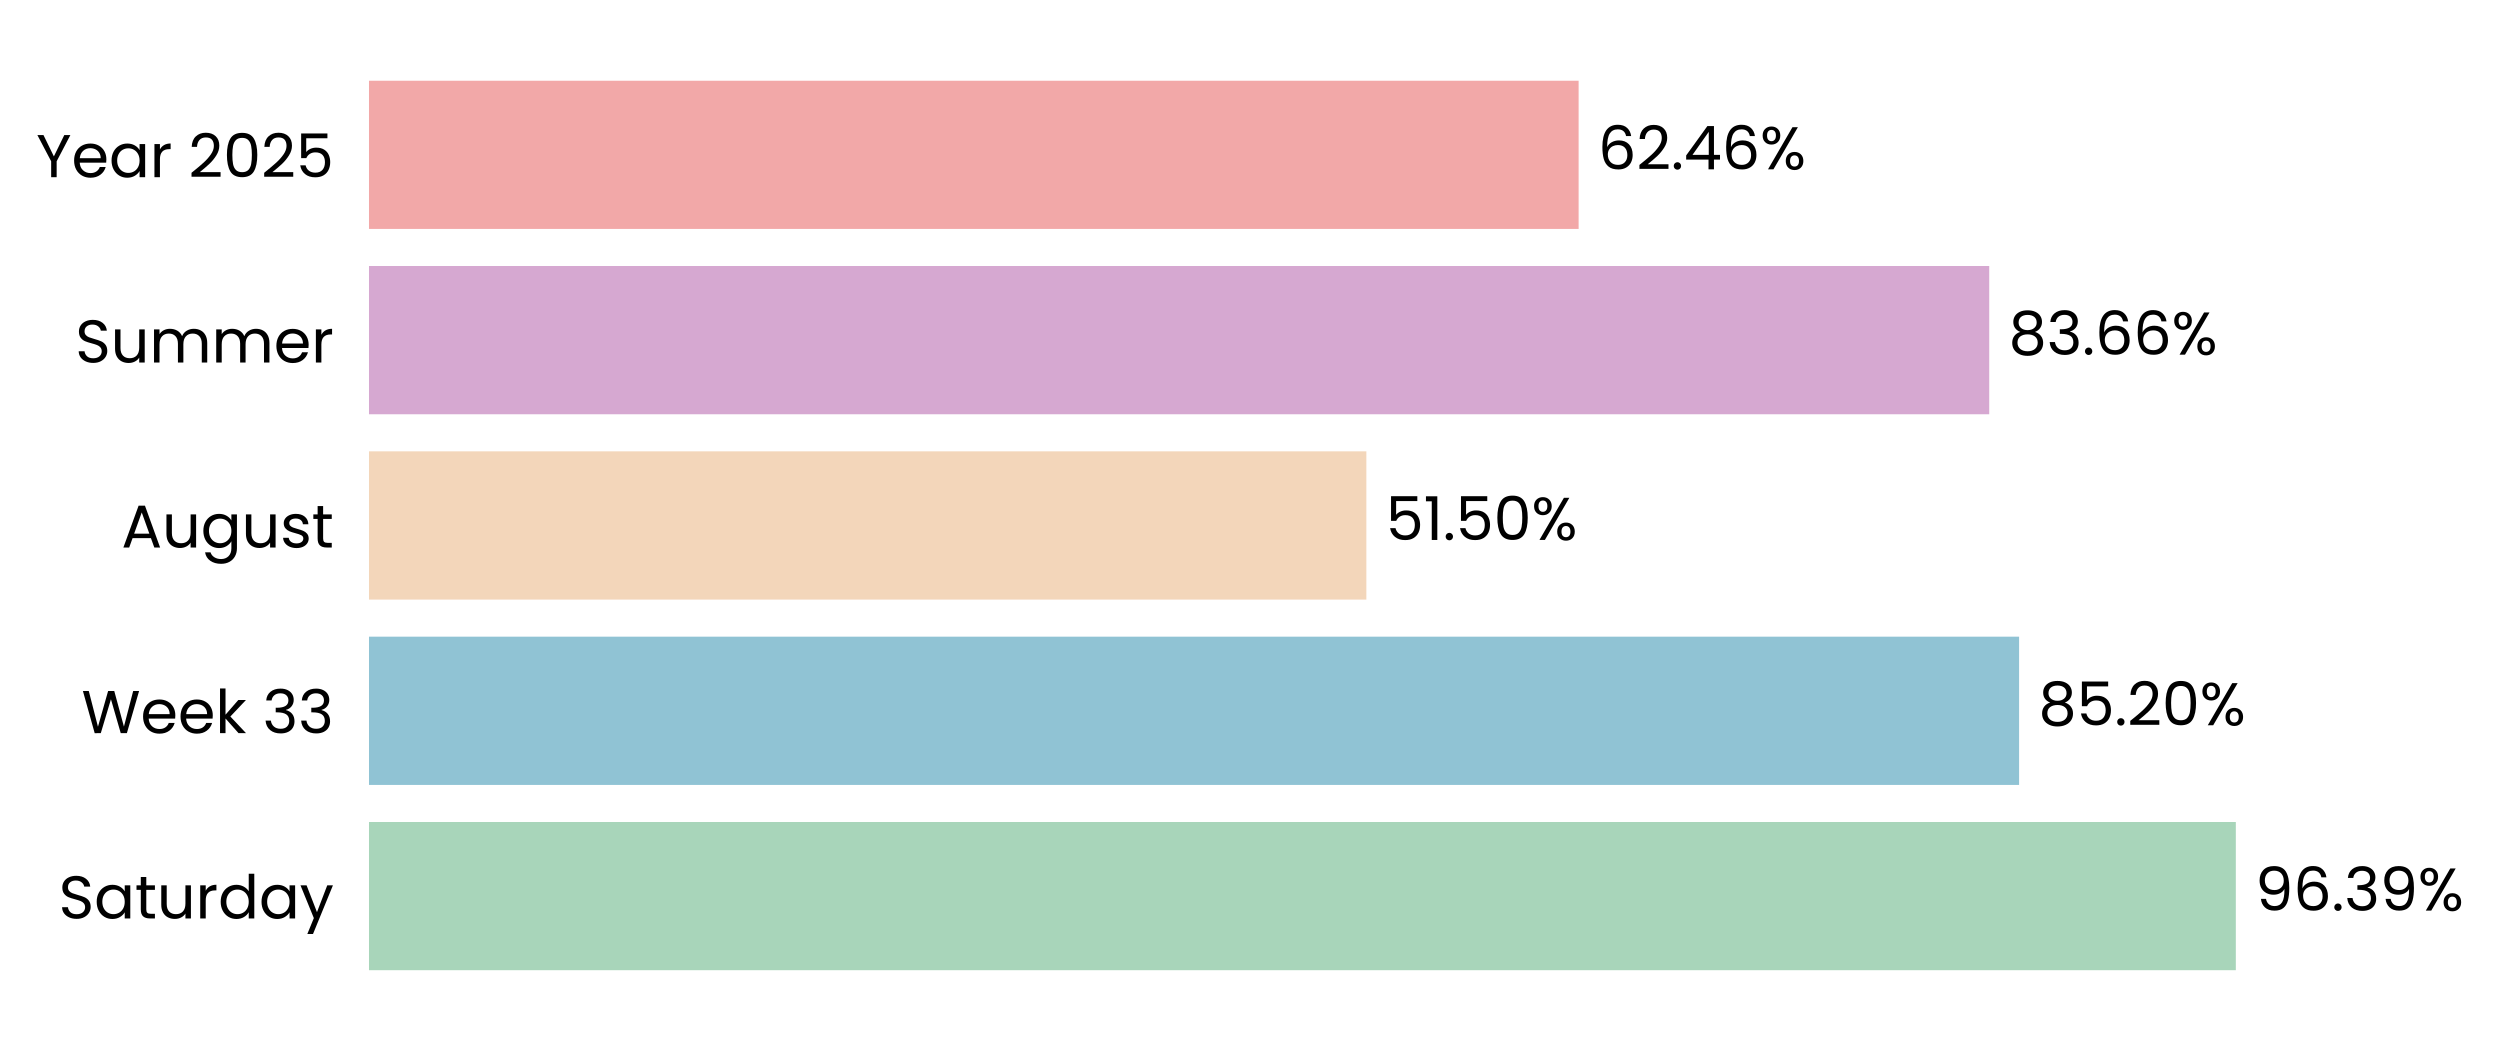
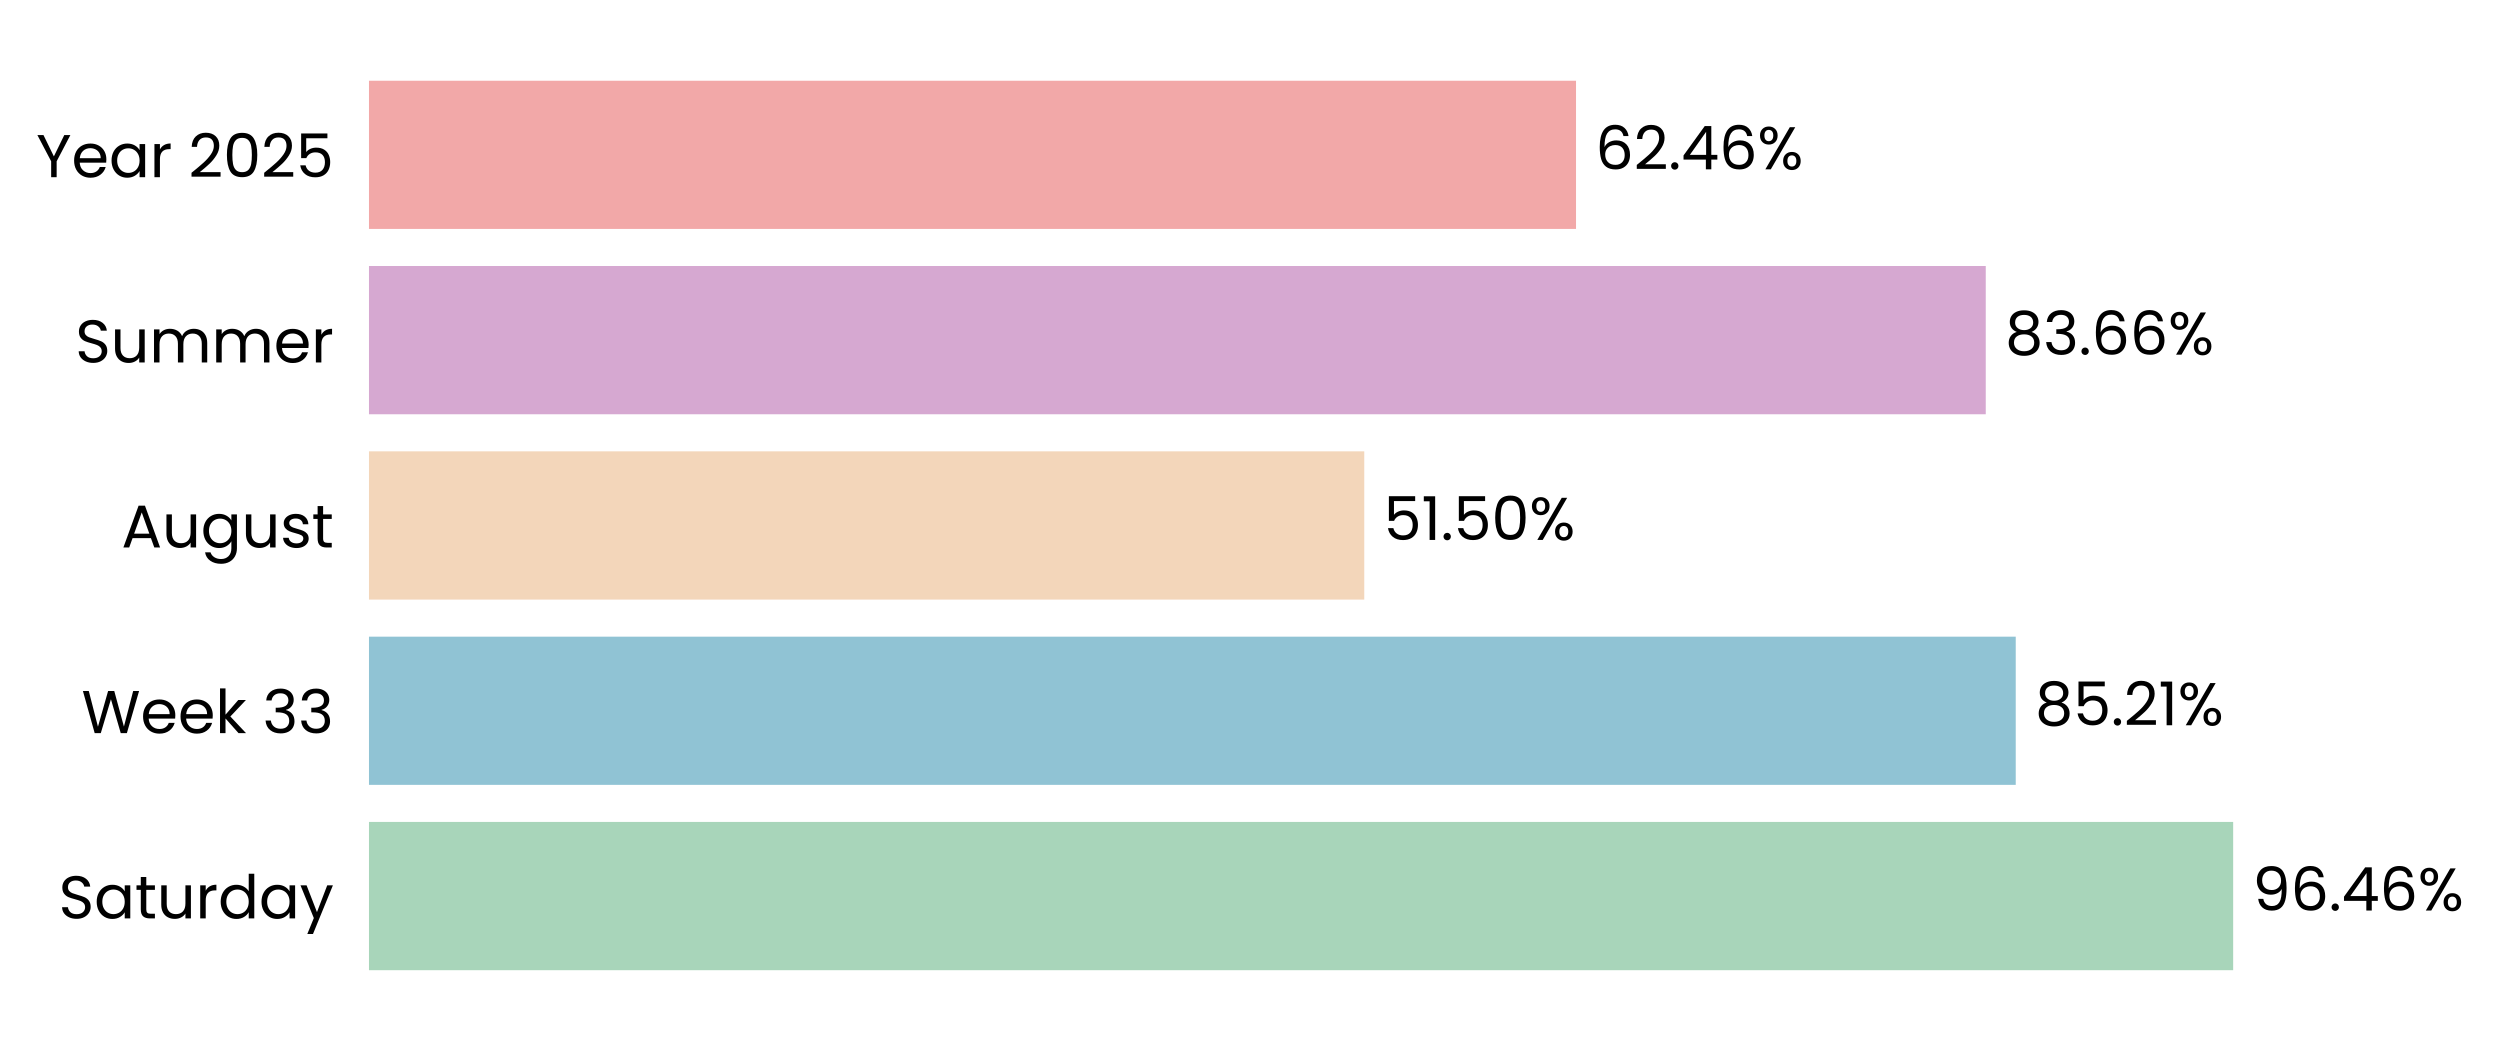
- <svg xmlns="http://www.w3.org/2000/svg" xmlns:xlink="http://www.w3.org/1999/xlink" width="496.7pt" height="208.8pt" viewBox="0 0 496.7 208.8" version="1.1">
+ <svg xmlns="http://www.w3.org/2000/svg" xmlns:xlink="http://www.w3.org/1999/xlink" width="496.717pt" height="208.8pt" viewBox="0 0 496.717 208.8" version="1.1">
  <defs>
    <style type="text/css">*{stroke-linejoin: round; stroke-linecap: butt}</style>
  </defs>
  <g id="figure_1">
    <g id="patch_1">
-       <path d="M 0 208.8  L 496.7 208.8  L 496.7 0  L 0 0  L 0 208.8  z " style="fill: none" />
+       <path d="M 0 208.8  L 496.717 208.8  L 496.717 0  L 0 0  L 0 208.8  z " style="fill: none" />
    </g>
    <g id="axes_1">
      <g id="patch_2">
-         <path d="M 73.311 201.6  L 458.11 201.6  L 458.11 7.2  L 73.311 7.2  L 73.311 201.6  z " style="fill: none" />
+         <path d="M 73.311 201.6  L 457.299 201.6  L 457.299 7.2  L 73.311 7.2  L 73.311 201.6  z " style="fill: none" />
      </g>
      <g id="patch_3">
-         <path d="M 73.311 192.764  L 444.215 192.764  L 444.215 163.309  L 73.311 163.309  z " clip-path="url(#pd31117d9f3)" style="fill: #a8d5ba" />
+         <path d="M 73.311 192.764  L 443.699 192.764  L 443.699 163.309  L 73.311 163.309  z " clip-path="url(#p902eed92d9)" style="fill: #a8d5ba" />
      </g>
      <g id="patch_4">
-         <path d="M 73.311 155.945  L 401.154 155.945  L 401.154 126.491  L 73.311 126.491  z " clip-path="url(#pd31117d9f3)" style="fill: #90c3d4" />
+         <path d="M 73.311 155.945  L 400.501 155.945  L 400.501 126.491  L 73.311 126.491  z " clip-path="url(#p902eed92d9)" style="fill: #90c3d4" />
      </g>
      <g id="patch_5">
-         <path d="M 73.311 119.127  L 271.469 119.127  L 271.469 89.673  L 73.311 89.673  z " clip-path="url(#pd31117d9f3)" style="fill: #f3d6ba" />
+         <path d="M 73.311 119.127  L 271.06 119.127  L 271.06 89.673  L 73.311 89.673  z " clip-path="url(#p902eed92d9)" style="fill: #f3d6ba" />
      </g>
      <g id="patch_6">
-         <path d="M 73.311 82.309  L 395.22 82.309  L 395.22 52.855  L 73.311 52.855  z " clip-path="url(#pd31117d9f3)" style="fill: #d6a8d1" />
+         <path d="M 73.311 82.309  L 394.544 82.309  L 394.544 52.855  L 73.311 52.855  z " clip-path="url(#p902eed92d9)" style="fill: #d6a8d1" />
      </g>
      <g id="patch_7">
-         <path d="M 73.311 45.491  L 313.641 45.491  L 313.641 16.036  L 73.311 16.036  z " clip-path="url(#pd31117d9f3)" style="fill: #f2a8a8" />
+         <path d="M 73.311 45.491  L 313.135 45.491  L 313.135 16.036  L 73.311 16.036  z " clip-path="url(#p902eed92d9)" style="fill: #f2a8a8" />
      </g>
      <g id="matplotlib.axis_1">
        <g id="ytick_1">
          <g id="text_1">
            <g transform="translate(11.65312 182.4764) scale(0.12 -0.12)">
              <defs>
                <path id="Poppins-Regular-53" d="M 1907 -45  Q 1466 -45 1117 112  Q 768 269 569 547  Q 371 826 365 1190  L 986 1190  Q 1018 877 1245 662  Q 1472 448 1907 448  Q 2323 448 2563 656  Q 2803 864 2803 1190  Q 2803 1446 2662 1606  Q 2522 1766 2310 1849  Q 2099 1933 1741 2029  Q 1299 2144 1033 2259  Q 768 2374 579 2620  Q 390 2867 390 3283  Q 390 3648 576 3929  Q 762 4211 1098 4364  Q 1434 4518 1869 4518  Q 2496 4518 2896 4204  Q 3296 3891 3347 3373  L 2707 3373  Q 2675 3629 2438 3824  Q 2202 4019 1811 4019  Q 1446 4019 1216 3830  Q 986 3642 986 3302  Q 986 3059 1123 2905  Q 1261 2752 1462 2672  Q 1664 2592 2029 2490  Q 2470 2368 2739 2249  Q 3008 2131 3200 1884  Q 3392 1638 3392 1216  Q 3392 890 3219 602  Q 3046 314 2707 134  Q 2368 -45 1907 -45  z " transform="scale(0.015625)" />
                <path id="Poppins-Regular-61" d="M 275 1766  Q 275 2304 492 2710  Q 710 3117 1091 3341  Q 1472 3565 1939 3565  Q 2400 3565 2739 3366  Q 3078 3168 3245 2867  L 3245 3507  L 3834 3507  L 3834 0  L 3245 0  L 3245 653  Q 3072 346 2729 144  Q 2387 -58 1933 -58  Q 1466 -58 1088 172  Q 710 403 492 819  Q 275 1235 275 1766  z M 3245 1760  Q 3245 2157 3085 2451  Q 2925 2746 2653 2902  Q 2381 3059 2054 3059  Q 1728 3059 1459 2905  Q 1190 2752 1030 2457  Q 870 2163 870 1766  Q 870 1363 1030 1065  Q 1190 768 1459 611  Q 1728 454 2054 454  Q 2381 454 2653 611  Q 2925 768 3085 1065  Q 3245 1363 3245 1760  z " transform="scale(0.015625)" />
                <path id="Poppins-Regular-74" d="M 1203 3027  L 1203 960  Q 1203 704 1312 598  Q 1421 493 1690 493  L 2118 493  L 2118 0  L 1594 0  Q 1107 0 864 224  Q 621 448 621 960  L 621 3027  L 166 3027  L 166 3507  L 621 3507  L 621 4390  L 1203 4390  L 1203 3507  L 2118 3507  L 2118 3027  L 1203 3027  z " transform="scale(0.015625)" />
                <path id="Poppins-Regular-75" d="M 3603 3507  L 3603 0  L 3021 0  L 3021 518  Q 2854 250 2556 99  Q 2259 -51 1901 -51  Q 1491 -51 1164 118  Q 838 288 649 627  Q 461 966 461 1453  L 461 3507  L 1037 3507  L 1037 1530  Q 1037 1011 1299 732  Q 1562 454 2016 454  Q 2483 454 2752 742  Q 3021 1030 3021 1581  L 3021 3507  L 3603 3507  z " transform="scale(0.015625)" />
                <path id="Poppins-Regular-72" d="M 1075 2938  Q 1229 3238 1513 3404  Q 1798 3571 2208 3571  L 2208 2970  L 2054 2970  Q 1075 2970 1075 1907  L 1075 0  L 493 0  L 493 3507  L 1075 3507  L 1075 2938  z " transform="scale(0.015625)" />
                <path id="Poppins-Regular-64" d="M 275 1766  Q 275 2304 492 2710  Q 710 3117 1091 3341  Q 1472 3565 1946 3565  Q 2355 3565 2707 3376  Q 3059 3187 3245 2880  L 3245 4736  L 3834 4736  L 3834 0  L 3245 0  L 3245 659  Q 3072 346 2733 144  Q 2394 -58 1939 -58  Q 1472 -58 1091 172  Q 710 403 492 819  Q 275 1235 275 1766  z M 3245 1760  Q 3245 2157 3085 2451  Q 2925 2746 2653 2902  Q 2381 3059 2054 3059  Q 1728 3059 1459 2905  Q 1190 2752 1030 2457  Q 870 2163 870 1766  Q 870 1363 1030 1065  Q 1190 768 1459 611  Q 1728 454 2054 454  Q 2381 454 2653 611  Q 2925 768 3085 1065  Q 3245 1363 3245 1760  z " transform="scale(0.015625)" />
                <path id="Poppins-Regular-79" d="M 3514 3507  L 1402 -1651  L 800 -1651  L 1491 38  L 77 3507  L 723 3507  L 1824 666  L 2912 3507  L 3514 3507  z " transform="scale(0.015625)" />
              </defs>
              <use xlink:href="#Poppins-Regular-53" />
              <use xlink:href="#Poppins-Regular-61" transform="translate(58.7 0)" />
              <use xlink:href="#Poppins-Regular-74" transform="translate(126.3 0)" />
              <use xlink:href="#Poppins-Regular-75" transform="translate(162.7 0)" />
              <use xlink:href="#Poppins-Regular-72" transform="translate(226.7 0)" />
              <use xlink:href="#Poppins-Regular-64" transform="translate(264 0)" />
              <use xlink:href="#Poppins-Regular-61" transform="translate(331.5999 0)" />
              <use xlink:href="#Poppins-Regular-79" transform="translate(399.1999 0)" />
            </g>
          </g>
        </g>
        <g id="ytick_2">
          <g id="text_2">
            <g transform="translate(16.19813 145.6582) scale(0.12 -0.12)">
              <defs>
                <path id="Poppins-Regular-57" d="M 6099 4461  L 4806 0  L 4154 0  L 3117 3590  L 2042 0  L 1395 -6  L 147 4461  L 768 4461  L 1741 678  L 2816 4461  L 3469 4461  L 4493 691  L 5472 4461  L 6099 4461  z " transform="scale(0.015625)" />
                <path id="Poppins-Regular-65" d="M 3693 1888  Q 3693 1722 3674 1536  L 870 1536  Q 902 1018 1225 726  Q 1549 435 2010 435  Q 2387 435 2640 611  Q 2893 787 2995 1082  L 3622 1082  Q 3482 576 3059 259  Q 2637 -58 2010 -58  Q 1510 -58 1116 166  Q 723 390 499 803  Q 275 1216 275 1760  Q 275 2304 492 2713  Q 710 3123 1104 3344  Q 1498 3565 2010 3565  Q 2509 3565 2893 3347  Q 3277 3130 3485 2749  Q 3693 2368 3693 1888  z M 3091 2010  Q 3091 2342 2944 2582  Q 2797 2822 2544 2947  Q 2291 3072 1984 3072  Q 1542 3072 1232 2790  Q 922 2509 877 2010  L 3091 2010  z " transform="scale(0.015625)" />
                <path id="Poppins-Regular-6b" d="M 2451 0  L 1075 1549  L 1075 0  L 493 0  L 493 4736  L 1075 4736  L 1075 1952  L 2426 3507  L 3238 3507  L 1587 1760  L 3245 0  L 2451 0  z " transform="scale(0.015625)" />
                <path id="Poppins-Regular-20" transform="scale(0.015625)" />
                <path id="Poppins-Regular-33" d="M 384 3462  Q 429 4051 838 4384  Q 1248 4717 1901 4717  Q 2336 4717 2653 4560  Q 2970 4403 3133 4134  Q 3296 3866 3296 3526  Q 3296 3130 3069 2842  Q 2842 2554 2477 2470  L 2477 2438  Q 2893 2336 3136 2035  Q 3379 1734 3379 1248  Q 3379 883 3212 592  Q 3046 301 2713 134  Q 2381 -32 1914 -32  Q 1235 -32 800 323  Q 365 678 314 1331  L 877 1331  Q 922 947 1190 704  Q 1459 461 1907 461  Q 2355 461 2588 694  Q 2822 928 2822 1299  Q 2822 1779 2502 1990  Q 2182 2202 1536 2202  L 1389 2202  L 1389 2688  L 1542 2688  Q 2131 2694 2432 2883  Q 2733 3072 2733 3469  Q 2733 3808 2512 4013  Q 2291 4218 1882 4218  Q 1485 4218 1241 4013  Q 998 3808 954 3462  L 384 3462  z " transform="scale(0.015625)" />
              </defs>
              <use xlink:href="#Poppins-Regular-57" />
              <use xlink:href="#Poppins-Regular-65" transform="translate(97.59999 0)" />
              <use xlink:href="#Poppins-Regular-65" transform="translate(159.6 0)" />
              <use xlink:href="#Poppins-Regular-6b" transform="translate(221.6 0)" />
              <use xlink:href="#Poppins-Regular-20" transform="translate(273.0999 0)" />
              <use xlink:href="#Poppins-Regular-33" transform="translate(299.7999 0)" />
              <use xlink:href="#Poppins-Regular-33" transform="translate(358.6999 0)" />
            </g>
          </g>
        </g>
        <g id="ytick_3">
          <g id="text_3">
            <g transform="translate(24.11812 108.78) scale(0.12 -0.12)">
              <defs>
                <path id="Poppins-Regular-41" d="M 3130 992  L 1184 992  L 826 0  L 211 0  L 1824 4435  L 2496 4435  L 4102 0  L 3488 0  L 3130 992  z M 2963 1466  L 2157 3718  L 1350 1466  L 2963 1466  z " transform="scale(0.015625)" />
                <path id="Poppins-Regular-67" d="M 1939 3565  Q 2394 3565 2736 3366  Q 3078 3168 3245 2867  L 3245 3507  L 3834 3507  L 3834 -77  Q 3834 -557 3629 -931  Q 3424 -1306 3043 -1517  Q 2662 -1728 2157 -1728  Q 1466 -1728 1005 -1401  Q 544 -1075 461 -512  L 1037 -512  Q 1133 -832 1433 -1027  Q 1734 -1222 2157 -1222  Q 2637 -1222 2941 -921  Q 3245 -621 3245 -77  L 3245 659  Q 3072 352 2733 147  Q 2394 -58 1939 -58  Q 1472 -58 1091 172  Q 710 403 492 819  Q 275 1235 275 1766  Q 275 2304 492 2710  Q 710 3117 1091 3341  Q 1472 3565 1939 3565  z M 3245 1760  Q 3245 2157 3085 2451  Q 2925 2746 2653 2902  Q 2381 3059 2054 3059  Q 1728 3059 1459 2905  Q 1190 2752 1030 2457  Q 870 2163 870 1766  Q 870 1363 1030 1065  Q 1190 768 1459 611  Q 1728 454 2054 454  Q 2381 454 2653 611  Q 2925 768 3085 1065  Q 3245 1363 3245 1760  z " transform="scale(0.015625)" />
                <path id="Poppins-Regular-73" d="M 1734 -58  Q 1331 -58 1011 80  Q 691 218 505 464  Q 320 710 301 1030  L 902 1030  Q 928 768 1149 601  Q 1370 435 1728 435  Q 2061 435 2253 582  Q 2445 730 2445 954  Q 2445 1184 2240 1296  Q 2035 1408 1606 1517  Q 1216 1619 969 1724  Q 723 1830 547 2038  Q 371 2246 371 2586  Q 371 2854 531 3078  Q 691 3302 985 3433  Q 1280 3565 1658 3565  Q 2240 3565 2598 3270  Q 2957 2976 2982 2464  L 2400 2464  Q 2381 2739 2179 2905  Q 1978 3072 1638 3072  Q 1325 3072 1139 2937  Q 954 2803 954 2586  Q 954 2413 1066 2301  Q 1178 2189 1347 2121  Q 1517 2054 1818 1971  Q 2195 1869 2432 1769  Q 2669 1670 2838 1472  Q 3008 1274 3014 954  Q 3014 666 2854 435  Q 2694 205 2403 73  Q 2112 -58 1734 -58  z " transform="scale(0.015625)" />
              </defs>
              <use xlink:href="#Poppins-Regular-41" />
              <use xlink:href="#Poppins-Regular-75" transform="translate(67.39999 0)" />
              <use xlink:href="#Poppins-Regular-67" transform="translate(131.4 0)" />
              <use xlink:href="#Poppins-Regular-75" transform="translate(199 0)" />
              <use xlink:href="#Poppins-Regular-73" transform="translate(263 0)" />
              <use xlink:href="#Poppins-Regular-74" transform="translate(315.2 0)" />
            </g>
          </g>
        </g>
        <g id="ytick_4">
          <g id="text_4">
            <g transform="translate(14.95125 72.02182) scale(0.12 -0.12)">
              <defs>
                <path id="Poppins-Regular-6d" d="M 4710 3571  Q 5120 3571 5440 3401  Q 5760 3232 5945 2893  Q 6131 2554 6131 2067  L 6131 0  L 5555 0  L 5555 1984  Q 5555 2509 5296 2787  Q 5037 3066 4595 3066  Q 4141 3066 3872 2774  Q 3603 2483 3603 1933  L 3603 0  L 3027 0  L 3027 1984  Q 3027 2509 2768 2787  Q 2509 3066 2067 3066  Q 1613 3066 1344 2774  Q 1075 2483 1075 1933  L 1075 0  L 493 0  L 493 3507  L 1075 3507  L 1075 3002  Q 1248 3277 1539 3424  Q 1830 3571 2182 3571  Q 2624 3571 2963 3372  Q 3302 3174 3469 2790  Q 3616 3162 3955 3366  Q 4294 3571 4710 3571  z " transform="scale(0.015625)" />
              </defs>
              <use xlink:href="#Poppins-Regular-53" />
              <use xlink:href="#Poppins-Regular-75" transform="translate(58.7 0)" />
              <use xlink:href="#Poppins-Regular-6d" transform="translate(122.7 0)" />
              <use xlink:href="#Poppins-Regular-6d" transform="translate(225.7 0)" />
              <use xlink:href="#Poppins-Regular-65" transform="translate(328.7 0)" />
              <use xlink:href="#Poppins-Regular-72" transform="translate(390.6999 0)" />
            </g>
          </g>
        </g>
        <g id="ytick_5">
          <g id="text_5">
            <g transform="translate(7.2 35.20364) scale(0.12 -0.12)">
              <defs>
                <path id="Poppins-Regular-59" d="M 3616 4461  L 2163 1683  L 2163 0  L 1581 0  L 1581 1683  L 122 4461  L 768 4461  L 1869 2202  L 2970 4461  L 3616 4461  z " transform="scale(0.015625)" />
                <path id="Poppins-Regular-32" d="M 326 467  Q 1139 1120 1600 1539  Q 2061 1958 2377 2416  Q 2694 2874 2694 3315  Q 2694 3731 2492 3971  Q 2291 4211 1843 4211  Q 1408 4211 1168 3939  Q 928 3667 909 3213  L 346 3213  Q 371 3930 780 4320  Q 1190 4710 1837 4710  Q 2496 4710 2883 4345  Q 3270 3981 3270 3341  Q 3270 2810 2953 2307  Q 2637 1805 2233 1424  Q 1830 1043 1203 538  L 3405 538  L 3405 51  L 326 51  L 326 467  z " transform="scale(0.015625)" />
                <path id="Poppins-Regular-30" d="M 397 2362  Q 397 3462 755 4080  Q 1114 4698 2010 4698  Q 2899 4698 3257 4080  Q 3616 3462 3616 2362  Q 3616 1242 3257 621  Q 2899 0 2010 0  Q 1114 0 755 621  Q 397 1242 397 2362  z M 3040 2362  Q 3040 2918 2966 3305  Q 2893 3693 2665 3929  Q 2438 4166 2010 4166  Q 1574 4166 1347 3929  Q 1120 3693 1046 3305  Q 973 2918 973 2362  Q 973 1786 1046 1395  Q 1120 1005 1347 768  Q 1574 531 2010 531  Q 2438 531 2665 768  Q 2893 1005 2966 1395  Q 3040 1786 3040 2362  z " transform="scale(0.015625)" />
                <path id="Poppins-Regular-35" d="M 3347 4122  L 1101 4122  L 1101 2662  Q 1248 2867 1536 2998  Q 1824 3130 2157 3130  Q 2688 3130 3021 2909  Q 3354 2688 3498 2339  Q 3642 1990 3642 1600  Q 3642 1139 3469 774  Q 3296 410 2941 198  Q 2586 -13 2061 -13  Q 1389 -13 973 332  Q 557 678 467 1254  L 1037 1254  Q 1120 890 1389 685  Q 1658 480 2067 480  Q 2573 480 2829 784  Q 3085 1088 3085 1587  Q 3085 2086 2829 2358  Q 2573 2630 2074 2630  Q 1734 2630 1481 2467  Q 1229 2304 1114 2022  L 563 2022  L 563 4634  L 3347 4634  L 3347 4122  z " transform="scale(0.015625)" />
              </defs>
              <use xlink:href="#Poppins-Regular-59" />
              <use xlink:href="#Poppins-Regular-65" transform="translate(58.39999 0)" />
              <use xlink:href="#Poppins-Regular-61" transform="translate(120.4 0)" />
              <use xlink:href="#Poppins-Regular-72" transform="translate(188 0)" />
              <use xlink:href="#Poppins-Regular-20" transform="translate(225.3 0)" />
              <use xlink:href="#Poppins-Regular-32" transform="translate(252 0)" />
              <use xlink:href="#Poppins-Regular-30" transform="translate(309.4999 0)" />
              <use xlink:href="#Poppins-Regular-32" transform="translate(372.2999 0)" />
              <use xlink:href="#Poppins-Regular-35" transform="translate(429.7999 0)" />
            </g>
          </g>
        </g>
      </g>
      <g id="text_6">
-         <g transform="translate(448.0627 180.9164) scale(0.12 -0.12)">
+         <g transform="translate(447.5393 180.9164) scale(0.12 -0.12)">
          <defs>
            <path id="Poppins-Regular-39" d="M 1146 1242  Q 1210 877 1443 678  Q 1677 480 2074 480  Q 2605 480 2857 896  Q 3110 1312 3098 2298  Q 2963 2010 2649 1846  Q 2336 1683 1952 1683  Q 1523 1683 1187 1859  Q 851 2035 659 2374  Q 467 2714 467 3194  Q 467 3878 864 4297  Q 1261 4717 1990 4717  Q 2886 4717 3248 4134  Q 3610 3552 3610 2400  Q 3610 1594 3466 1069  Q 3322 544 2979 269  Q 2637 -6 2042 -6  Q 1389 -6 1024 346  Q 659 698 608 1242  L 1146 1242  z M 2048 2176  Q 2477 2176 2752 2441  Q 3027 2707 3027 3162  Q 3027 3642 2758 3936  Q 2490 4230 2003 4230  Q 1555 4230 1289 3948  Q 1024 3667 1024 3206  Q 1024 2739 1286 2457  Q 1549 2176 2048 2176  z " transform="scale(0.015625)" />
            <path id="Poppins-Regular-36" d="M 2976 3526  Q 2835 4237 2099 4237  Q 1530 4237 1248 3798  Q 966 3360 973 2355  Q 1120 2688 1462 2877  Q 1805 3066 2227 3066  Q 2886 3066 3280 2656  Q 3674 2246 3674 1523  Q 3674 1088 3504 742  Q 3334 397 2992 192  Q 2650 -13 2163 -13  Q 1504 -13 1133 281  Q 762 576 614 1094  Q 467 1613 467 2374  Q 467 4723 2106 4723  Q 2733 4723 3091 4384  Q 3450 4045 3514 3526  L 2976 3526  z M 2106 2573  Q 1830 2573 1587 2461  Q 1344 2349 1193 2121  Q 1043 1894 1043 1568  Q 1043 1082 1324 778  Q 1606 474 2131 474  Q 2579 474 2844 752  Q 3110 1030 3110 1504  Q 3110 2003 2854 2288  Q 2598 2573 2106 2573  z " transform="scale(0.015625)" />
            <path id="Poppins-Regular-2e" d="M 678 -38  Q 512 -38 397 77  Q 282 192 282 358  Q 282 525 397 640  Q 512 755 678 755  Q 838 755 950 640  Q 1062 525 1062 358  Q 1062 192 950 77  Q 838 -38 678 -38  z " transform="scale(0.015625)" />
+             <path id="Poppins-Regular-34" d="M 256 1030  L 256 1472  L 2502 4582  L 3200 4582  L 3200 1536  L 3840 1536  L 3840 1030  L 3200 1030  L 3200 0  L 2624 0  L 2624 1030  L 256 1030  z M 2650 3974  L 928 1536  L 2650 1536  L 2650 3974  z " transform="scale(0.015625)" />
            <path id="Poppins-Regular-25" d="M 269 3584  Q 269 4019 531 4278  Q 794 4538 1203 4538  Q 1613 4538 1875 4278  Q 2138 4019 2138 3584  Q 2138 3142 1875 2883  Q 1613 2624 1203 2624  Q 794 2624 531 2883  Q 269 3142 269 3584  z M 4006 4467  L 1414 0  L 838 0  L 3430 4467  L 4006 4467  z M 1203 4179  Q 986 4179 861 4028  Q 736 3878 736 3584  Q 736 3290 861 3136  Q 986 2982 1203 2982  Q 1421 2982 1549 3139  Q 1677 3296 1677 3584  Q 1677 3878 1549 4028  Q 1421 4179 1203 4179  z M 2720 883  Q 2720 1325 2982 1584  Q 3245 1843 3654 1843  Q 4064 1843 4323 1584  Q 4582 1325 4582 883  Q 4582 448 4323 185  Q 4064 -77 3654 -77  Q 3245 -77 2982 182  Q 2720 442 2720 883  z M 3648 1478  Q 3430 1478 3302 1328  Q 3174 1178 3174 883  Q 3174 595 3302 444  Q 3430 294 3648 294  Q 3866 294 3994 444  Q 4122 595 4122 883  Q 4122 1178 3994 1328  Q 3866 1478 3648 1478  z " transform="scale(0.015625)" />
          </defs>
          <use xlink:href="#Poppins-Regular-39" />
          <use xlink:href="#Poppins-Regular-36" transform="translate(62.99999 0)" />
          <use xlink:href="#Poppins-Regular-2e" transform="translate(126.5 0)" />
-           <use xlink:href="#Poppins-Regular-33" transform="translate(147.5 0)" />
-           <use xlink:href="#Poppins-Regular-39" transform="translate(206.3999 0)" />
-           <use xlink:href="#Poppins-Regular-25" transform="translate(269.3999 0)" />
+           <use xlink:href="#Poppins-Regular-34" transform="translate(147.5 0)" />
+           <use xlink:href="#Poppins-Regular-36" transform="translate(210.3999 0)" />
+           <use xlink:href="#Poppins-Regular-25" transform="translate(273.8999 0)" />
        </g>
      </g>
      <g id="text_7">
-         <g transform="translate(405.0019 144.0982) scale(0.12 -0.12)">
+         <g transform="translate(404.3407 144.0982) scale(0.12 -0.12)">
          <defs>
            <path id="Poppins-Regular-38" d="M 1242 2406  Q 883 2547 691 2816  Q 499 3085 499 3469  Q 499 3814 672 4092  Q 845 4371 1187 4534  Q 1530 4698 2016 4698  Q 2502 4698 2844 4534  Q 3187 4371 3363 4092  Q 3539 3814 3539 3469  Q 3539 3098 3340 2819  Q 3142 2541 2797 2406  Q 3194 2285 3427 1981  Q 3661 1677 3661 1248  Q 3661 832 3456 521  Q 3251 211 2876 41  Q 2502 -128 2016 -128  Q 1530 -128 1162 41  Q 794 211 589 521  Q 384 832 384 1248  Q 384 1677 614 1984  Q 845 2291 1242 2406  z M 2976 3398  Q 2976 3789 2720 4000  Q 2464 4211 2016 4211  Q 1574 4211 1318 4000  Q 1062 3789 1062 3392  Q 1062 3034 1328 2816  Q 1594 2598 2016 2598  Q 2445 2598 2710 2819  Q 2976 3040 2976 3398  z M 2016 2150  Q 1542 2150 1241 1929  Q 941 1709 941 1267  Q 941 858 1232 608  Q 1523 358 2016 358  Q 2509 358 2797 608  Q 3085 858 3085 1267  Q 3085 1696 2790 1923  Q 2496 2150 2016 2150  z " transform="scale(0.015625)" />
+             <path id="Poppins-Regular-31" d="M 243 4096  L 243 4627  L 1446 4627  L 1446 0  L 858 0  L 858 4096  L 243 4096  z " transform="scale(0.015625)" />
          </defs>
          <use xlink:href="#Poppins-Regular-38" />
          <use xlink:href="#Poppins-Regular-35" transform="translate(63.09999 0)" />
          <use xlink:href="#Poppins-Regular-2e" transform="translate(125.9 0)" />
          <use xlink:href="#Poppins-Regular-32" transform="translate(146.9 0)" />
-           <use xlink:href="#Poppins-Regular-30" transform="translate(204.3999 0)" />
-           <use xlink:href="#Poppins-Regular-25" transform="translate(267.1999 0)" />
+           <use xlink:href="#Poppins-Regular-31" transform="translate(204.3999 0)" />
+           <use xlink:href="#Poppins-Regular-25" transform="translate(236.3999 0)" />
        </g>
      </g>
      <g id="text_8">
-         <g transform="translate(275.3169 107.28) scale(0.12 -0.12)">
-           <defs>
-             <path id="Poppins-Regular-31" d="M 243 4096  L 243 4627  L 1446 4627  L 1446 0  L 858 0  L 858 4096  L 243 4096  z " transform="scale(0.015625)" />
-           </defs>
+         <g transform="translate(274.8997 107.28) scale(0.12 -0.12)">
          <use xlink:href="#Poppins-Regular-35" />
          <use xlink:href="#Poppins-Regular-31" transform="translate(62.79999 0)" />
          <use xlink:href="#Poppins-Regular-2e" transform="translate(94.79997 0)" />
          <use xlink:href="#Poppins-Regular-35" transform="translate(115.8 0)" />
          <use xlink:href="#Poppins-Regular-30" transform="translate(178.5999 0)" />
          <use xlink:href="#Poppins-Regular-25" transform="translate(241.3999 0)" />
        </g>
      </g>
      <g id="text_9">
-         <g transform="translate(399.0682 70.46182) scale(0.12 -0.12)">
+         <g transform="translate(398.3844 70.46182) scale(0.12 -0.12)">
          <use xlink:href="#Poppins-Regular-38" />
          <use xlink:href="#Poppins-Regular-33" transform="translate(63.09999 0)" />
          <use xlink:href="#Poppins-Regular-2e" transform="translate(122 0)" />
          <use xlink:href="#Poppins-Regular-36" transform="translate(143 0)" />
          <use xlink:href="#Poppins-Regular-36" transform="translate(206.5 0)" />
          <use xlink:href="#Poppins-Regular-25" transform="translate(269.9999 0)" />
        </g>
      </g>
      <g id="text_10">
-         <g transform="translate(317.4888 33.64364) scale(0.12 -0.12)">
-           <defs>
-             <path id="Poppins-Regular-34" d="M 256 1030  L 256 1472  L 2502 4582  L 3200 4582  L 3200 1536  L 3840 1536  L 3840 1030  L 3200 1030  L 3200 0  L 2624 0  L 2624 1030  L 256 1030  z M 2650 3974  L 928 1536  L 2650 1536  L 2650 3974  z " transform="scale(0.015625)" />
-           </defs>
+         <g transform="translate(316.9747 33.64364) scale(0.12 -0.12)">
          <use xlink:href="#Poppins-Regular-36" />
          <use xlink:href="#Poppins-Regular-32" transform="translate(63.49999 0)" />
          <use xlink:href="#Poppins-Regular-2e" transform="translate(121 0)" />
          <use xlink:href="#Poppins-Regular-34" transform="translate(142 0)" />
          <use xlink:href="#Poppins-Regular-36" transform="translate(204.8999 0)" />
          <use xlink:href="#Poppins-Regular-25" transform="translate(268.3999 0)" />
        </g>
      </g>
    </g>
  </g>
  <defs>
-     <clipPath id="pd31117d9f3">
-       <rect x="73.311" y="7.2" width="384.799" height="194.4" />
+     <clipPath id="p902eed92d9">
+       <rect x="73.311" y="7.2" width="383.988" height="194.4" />
    </clipPath>
  </defs>
</svg>
